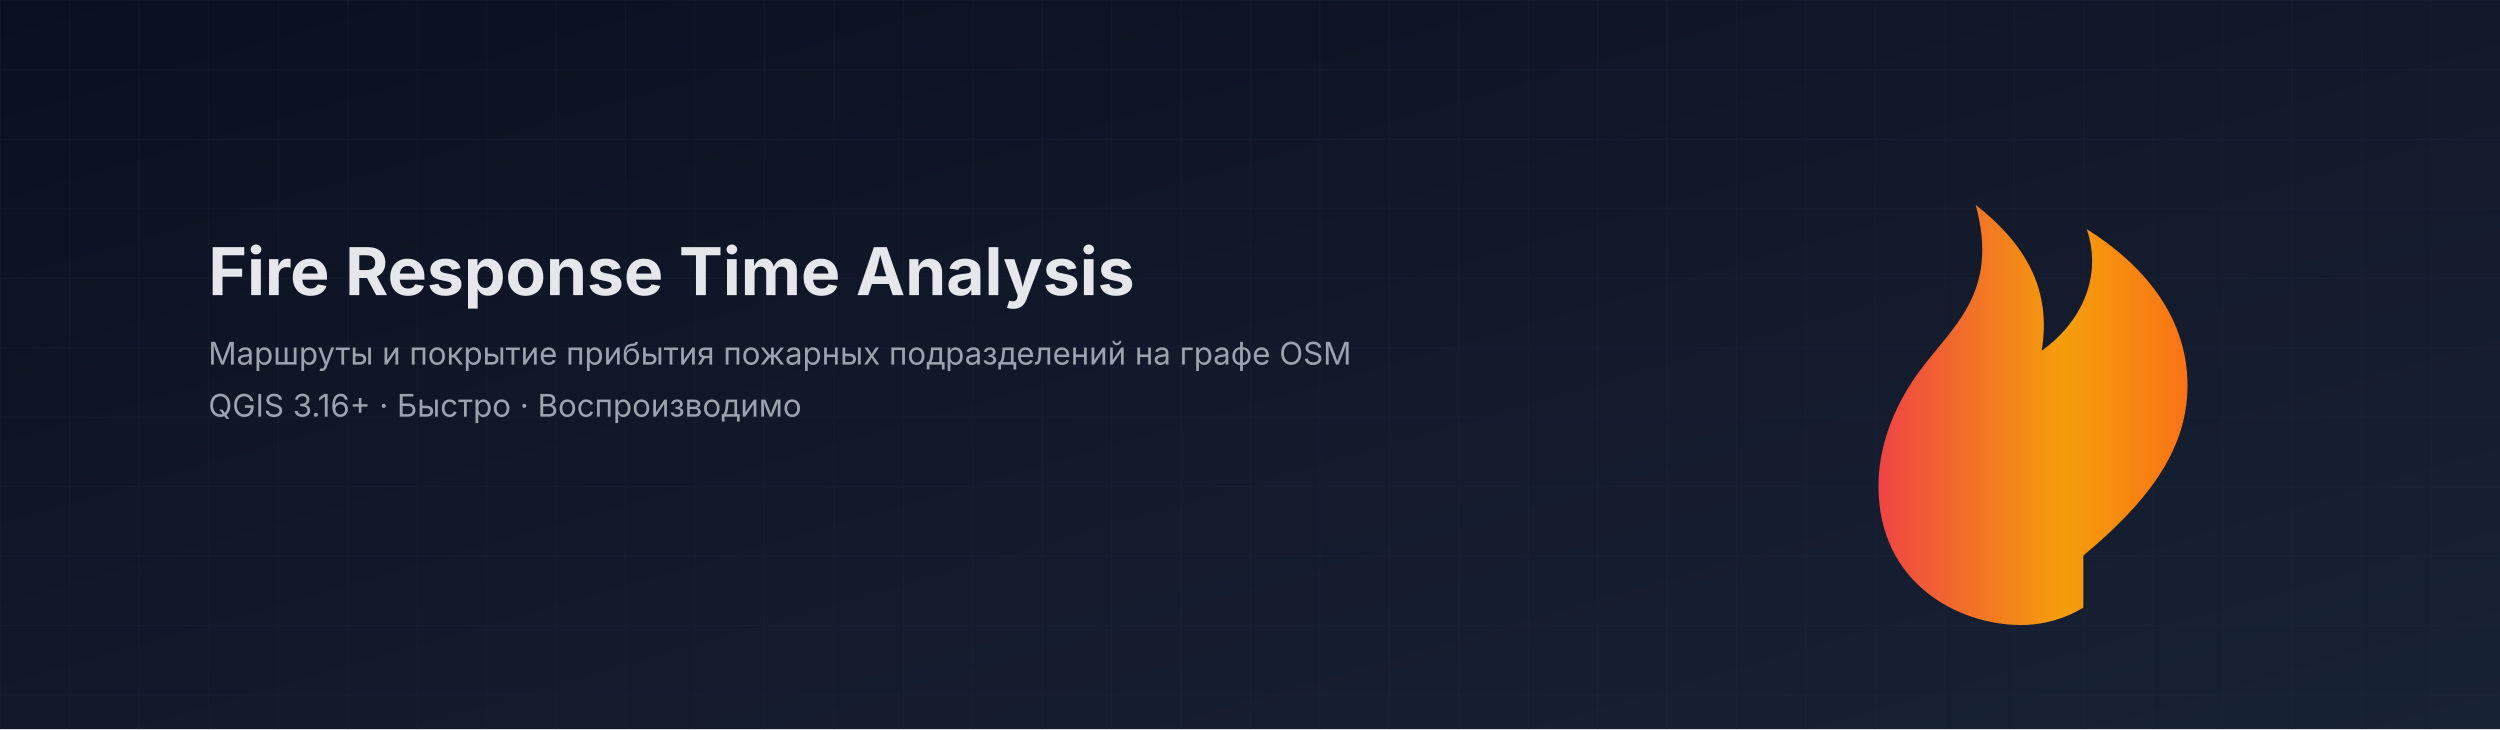
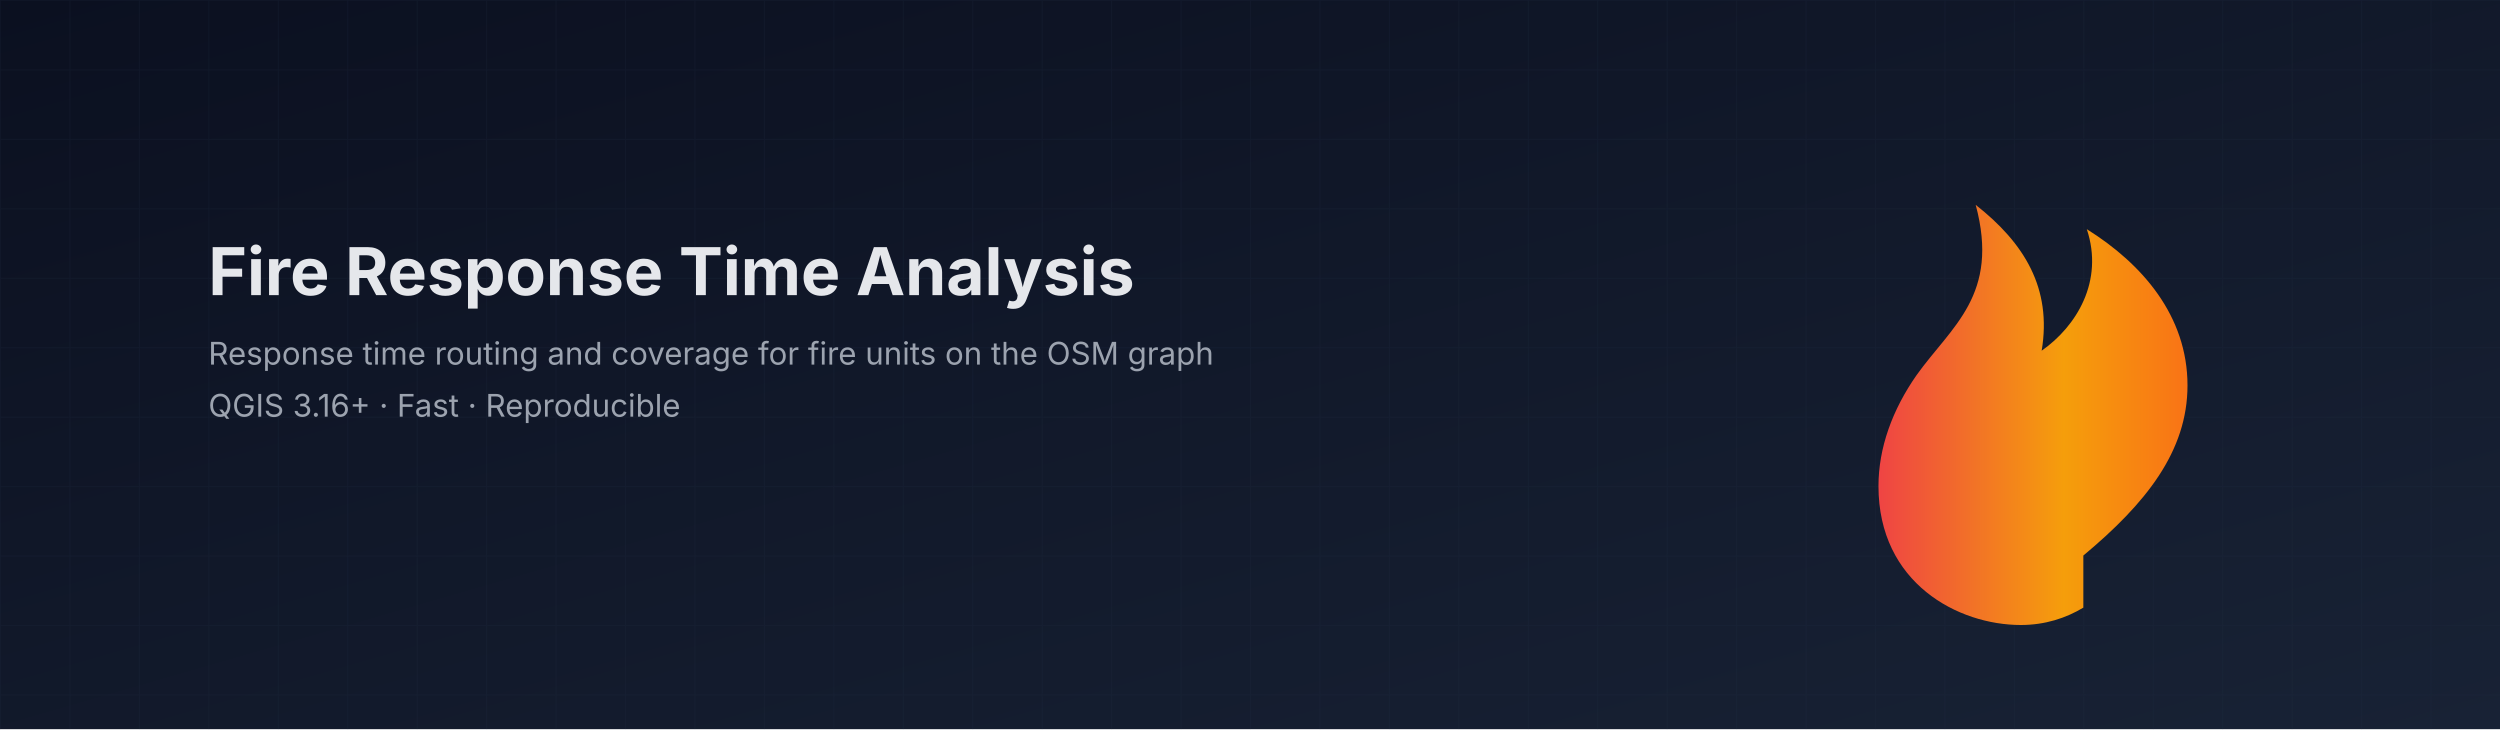
<svg xmlns="http://www.w3.org/2000/svg" width="1440" height="420" viewBox="0 0 1440 420" role="img" aria-labelledby="title desc">
  <defs>
    <linearGradient id="g" x1="0" x2="1" y1="0" y2="1">
      <stop offset="0" stop-color="#0b1020" />
      <stop offset="1" stop-color="#182235" />
    </linearGradient>
    <linearGradient id="flame" x1="0" x2="1">
      <stop offset="0" stop-color="#ef4444" />
      <stop offset="0.6" stop-color="#f59e0b" />
      <stop offset="1" stop-color="#f97316" />
    </linearGradient>
    <pattern id="grid" width="40" height="40" patternUnits="userSpaceOnUse">
      <path d="M40 0H0v40" fill="none" stroke="#223046" stroke-width="1" />
    </pattern>
    <style>
      .h1{font:700 38px Inter,Segoe UI,Arial;fill:#e5e7eb}
      .p{font:400 18px Inter,Segoe UI,Arial;fill:#9ca3af}
    </style>
  </defs>
  <rect x="0" y="0" width="1440" height="420" fill="url(#g)" />
  <rect x="0" y="0" width="1440" height="420" fill="url(#grid)" opacity="0.2" />
  <g transform="translate(1120,140)">
    <path d="M80 180c36-30 60-60 60-98 0-40-26-70-58-90 10 30-6 56-26 70 6-36-10-62-38-84 14 52-14 70-34 98-14 20-22 42-22 64 0 56 46 80 82 80 14 0 26-4 36-10z" fill="url(#flame)" />
  </g>
  <text x="120" y="170" class="h1">Fire Response Time Analysis</text>
-   <text x="120" y="210" class="p">Маршруты и покрытие прибытия пожарных подразделений на графе OSM</text>
-   <text x="120" y="240" class="p">QGIS 3.16+ · Быстро · Воспроизводимо</text>
+   <text x="120" y="210" class="p">Response time routing and coverage for fire units on the OSM graph</text>
+   <text x="120" y="240" class="p">QGIS 3.16+ · Fast · Reproducible</text>
</svg>
